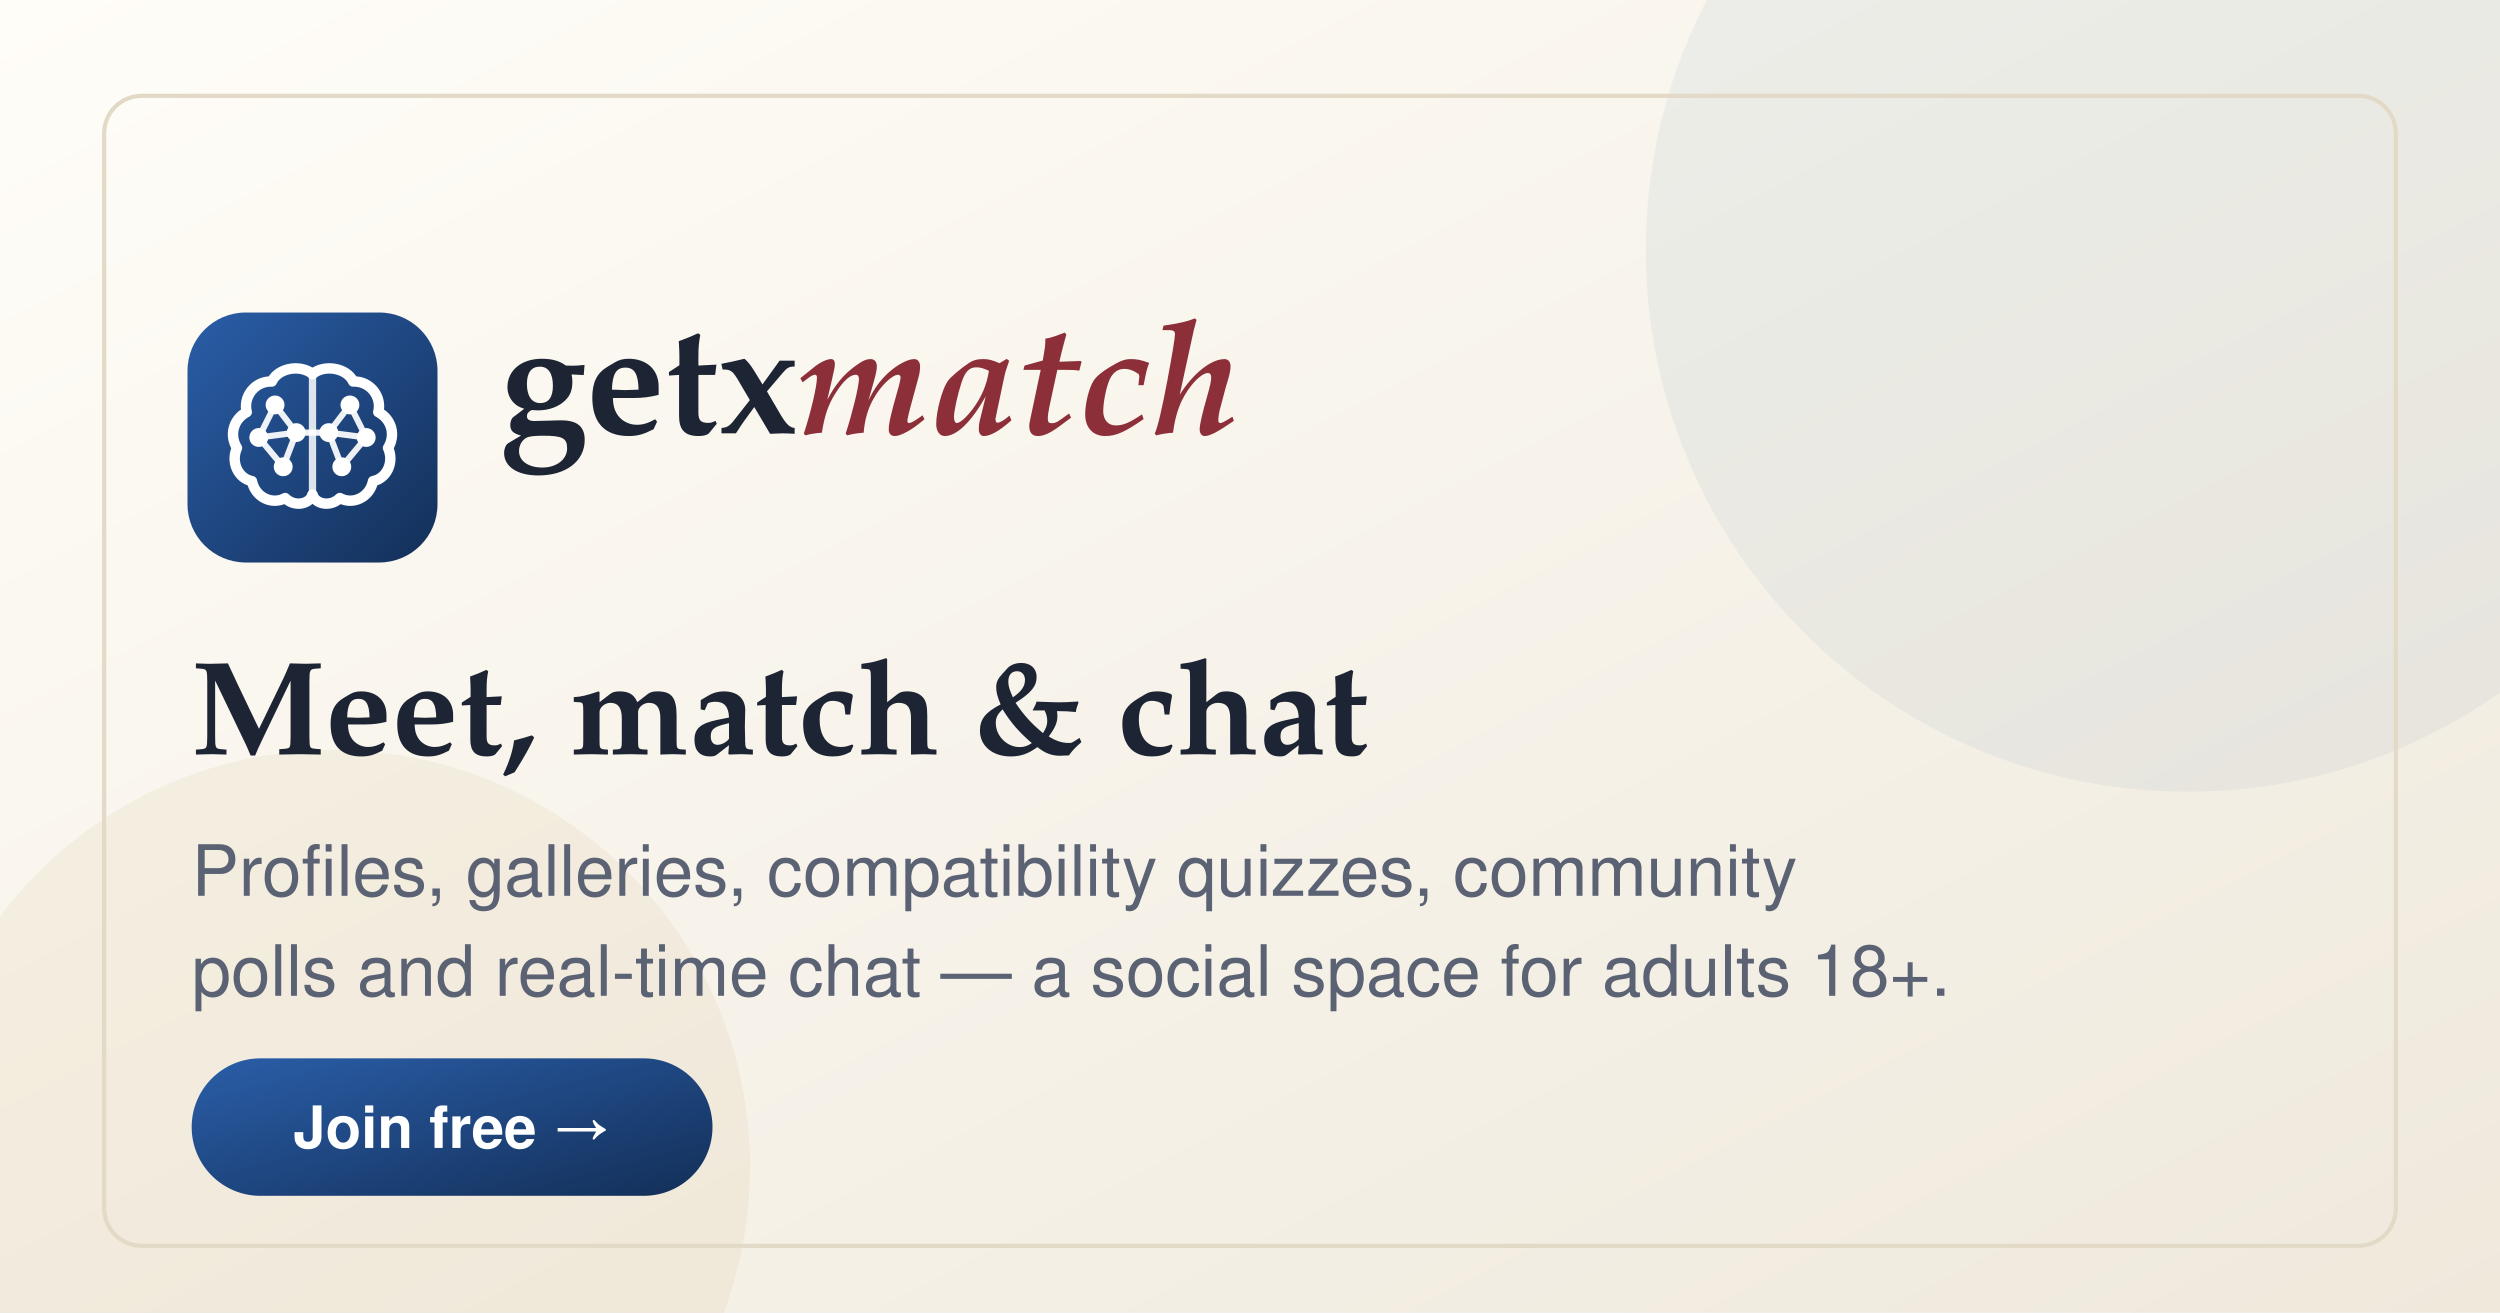
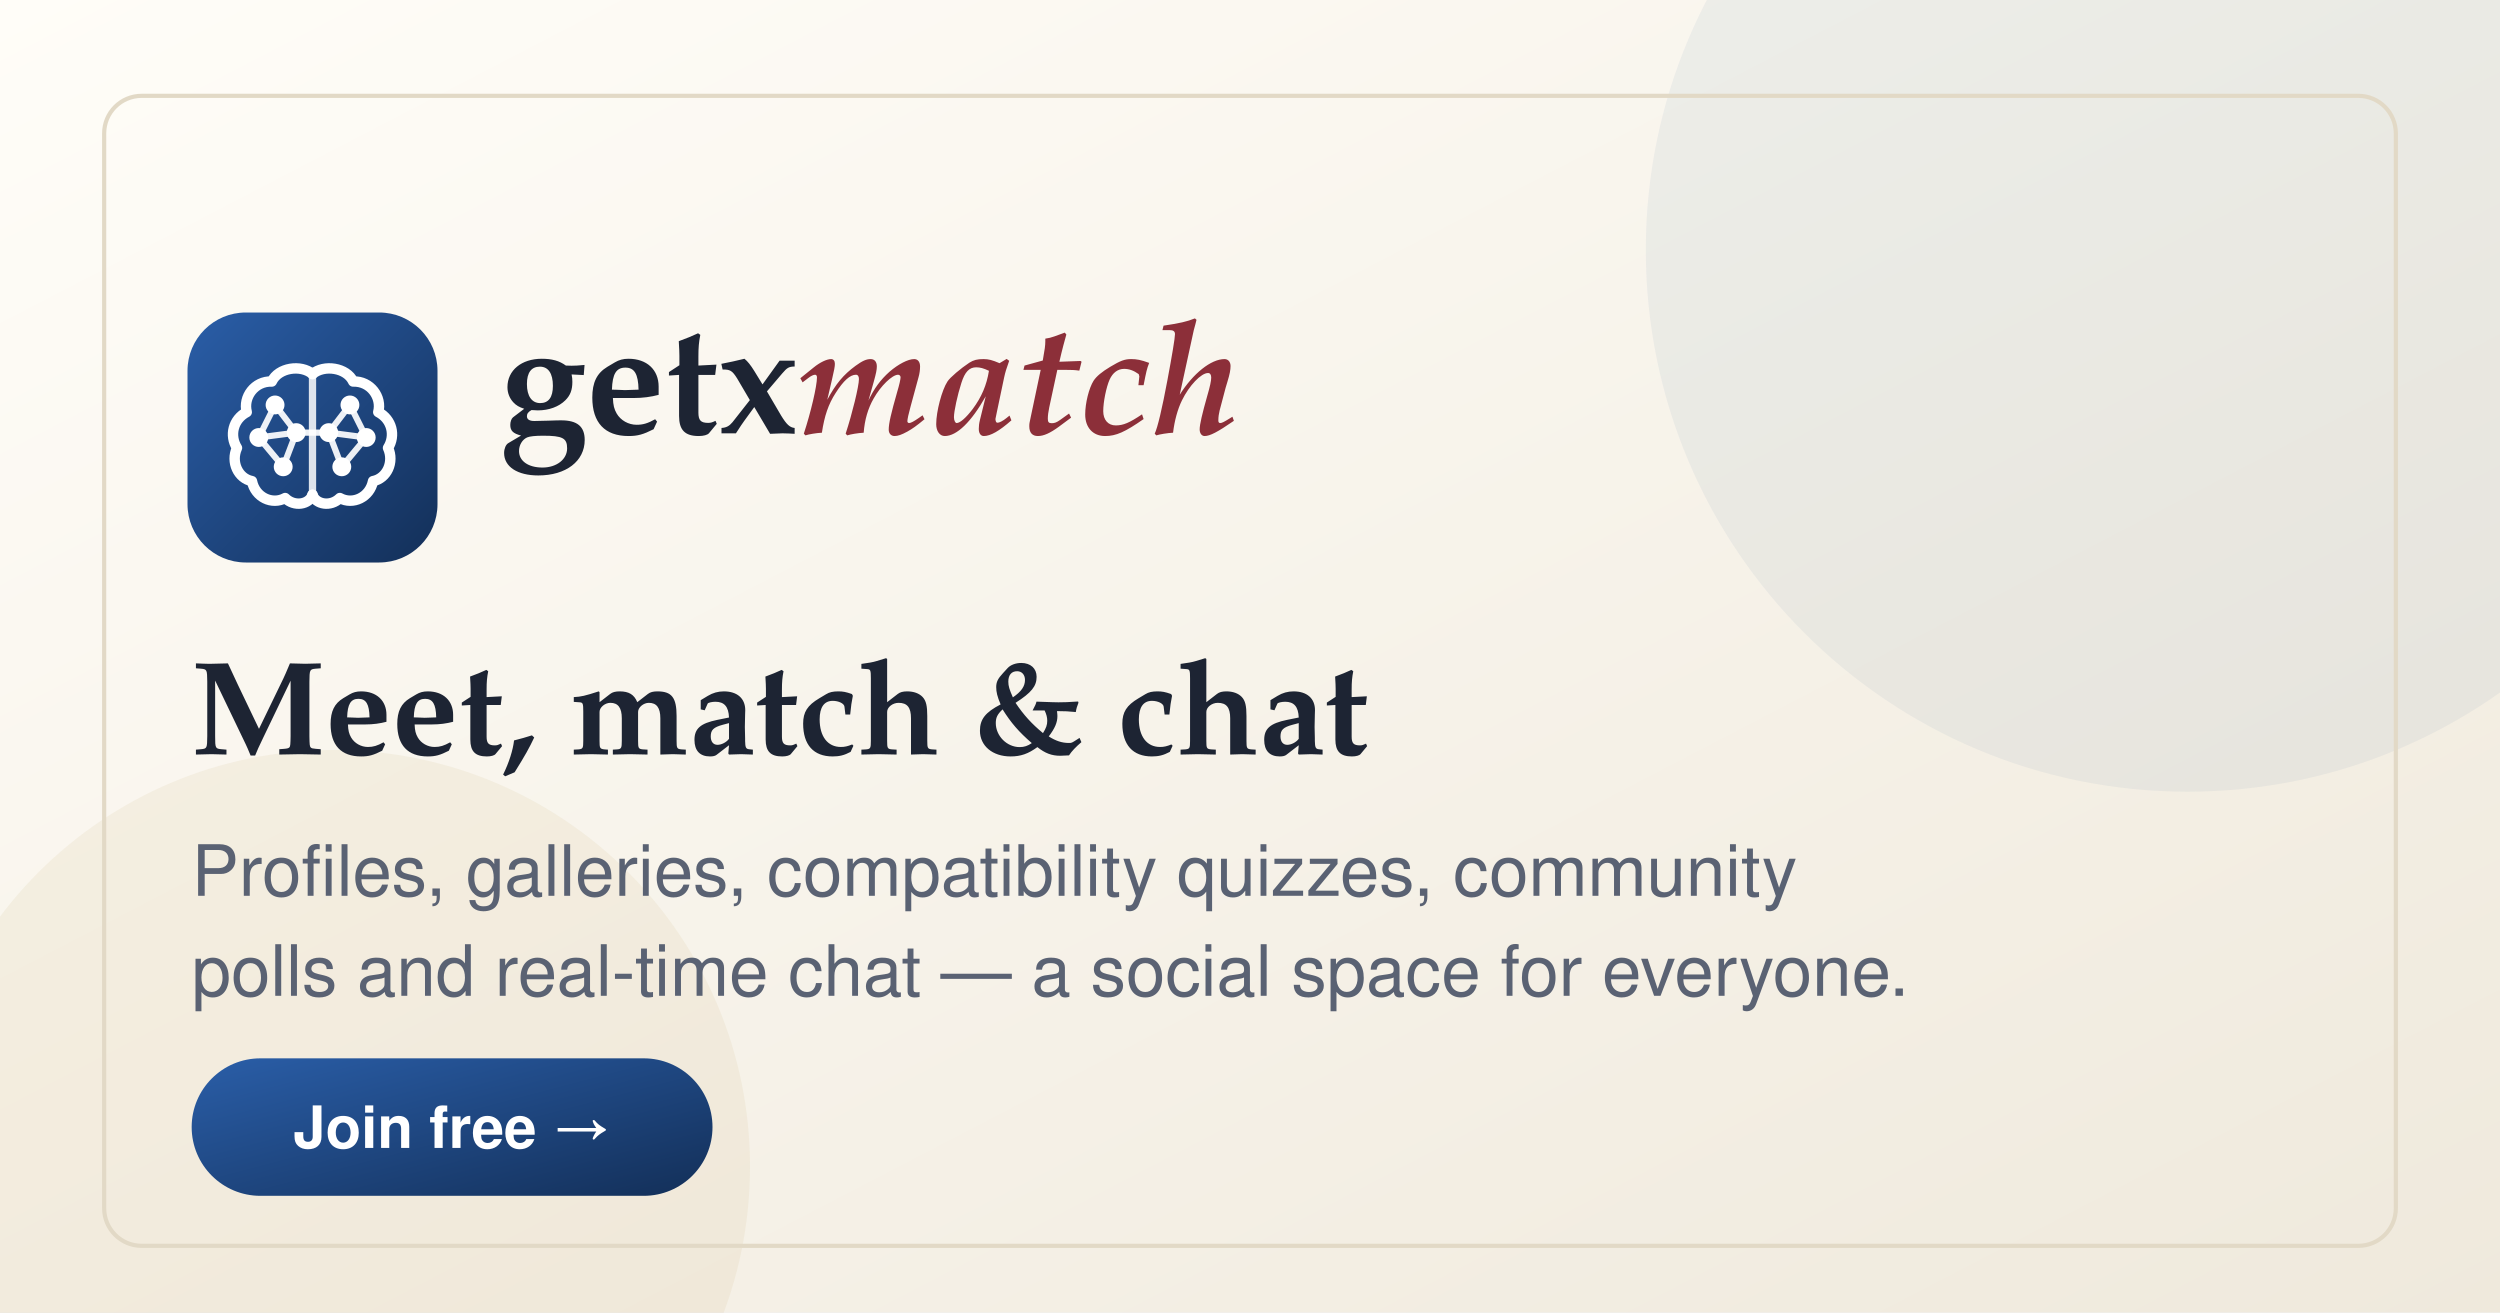
<svg xmlns="http://www.w3.org/2000/svg" viewBox="0 0 1200 630" role="img" aria-label="getxmatch — meet, match and chat">
  <defs>
    <linearGradient id="bg" x1="0" y1="0" x2="1" y2="1">
      <stop offset="0" stop-color="#fffdf8" />
      <stop offset="1" stop-color="#efe9dc" />
    </linearGradient>
    <linearGradient id="accent" x1="0" y1="0" x2="1" y2="1">
      <stop offset="0" stop-color="#2a5ea8" />
      <stop offset="1" stop-color="#132f58" />
    </linearGradient>
  </defs>
  <rect width="1200" height="630" fill="url(#bg)" />
  <circle cx="1050" cy="120" r="260" fill="#1f4e8c" opacity="0.06" />
  <circle cx="160" cy="560" r="200" fill="#b08d3c" opacity="0.08" />
  <rect x="50" y="46" width="1100" height="552" rx="18" fill="none" stroke="#e2d9c6" stroke-width="2" />
  <g transform="translate(90,150)">
    <rect width="120" height="120" rx="28" fill="url(#accent)" />
    <g transform="translate(10 10) scale(1.5625)">
      <g fill="none" stroke="#fff" stroke-width="3.2" stroke-linecap="round" stroke-linejoin="round">
        <path d="M32 12.5C28.5 9.5 21.5 10.5 19.5 14.8C14.2 14.6 10.6 19.6 11.8 24.2C7.6 26.4 6.4 31.4 8.8 35.2C6.8 39.6 9.2 44.6 13.4 45.4C14.4 50.4 19.6 52.8 23.6 50.6C26.4 53.4 31 52.6 32 49.6" />
        <path d="M32 12.5C35.5 9.5 42.5 10.5 44.5 14.8C49.8 14.6 53.4 19.6 52.2 24.2C56.4 26.4 57.6 31.4 55.2 35.2C57.2 39.6 54.8 44.6 50.6 45.4C49.6 50.4 44.4 52.8 40.4 50.6C37.6 53.4 33 52.6 32 49.6" />
        <path d="M32 12.5V49.6" stroke-width="2.24" opacity=".85" />
      </g>
      <g stroke="#fff" stroke-width="1.9" stroke-linecap="round" opacity=".92">
        <line x1="20.5" y1="22" x2="27" y2="30.5" />
        <line x1="15.5" y1="32" x2="27" y2="30.5" />
        <line x1="23" y1="41" x2="27" y2="30.5" />
        <line x1="20.5" y1="22" x2="15.5" y2="32" />
        <line x1="15.5" y1="32" x2="23" y2="41" />
        <line x1="43.5" y1="22" x2="37" y2="30.5" />
        <line x1="48.5" y1="32" x2="37" y2="30.5" />
        <line x1="41" y1="41" x2="37" y2="30.5" />
        <line x1="43.5" y1="22" x2="48.5" y2="32" />
        <line x1="48.5" y1="32" x2="41" y2="41" />
        <line x1="27" y1="30.5" x2="37" y2="30.5" />
      </g>
      <g fill="#fff">
        <circle cx="20.5" cy="22" r="2.9" />
        <circle cx="15.5" cy="32" r="2.9" />
        <circle cx="23" cy="41" r="2.9" />
        <circle cx="27" cy="30.5" r="2.9" />
        <circle cx="43.5" cy="22" r="2.9" />
        <circle cx="48.5" cy="32" r="2.9" />
        <circle cx="41" cy="41" r="2.9" />
        <circle cx="37" cy="30.5" r="2.9" />
      </g>
    </g>
  </g>
  <text x="240" y="208" font-family="'Palatino Linotype', Palatino, 'Book Antiqua', Georgia, 'Times New Roman', serif" font-size="76" font-weight="700" fill="#1d2433">getx<tspan fill="#8c2f39" font-style="italic">match</tspan>
  </text>
  <text x="92" y="362" font-family="'Palatino Linotype', Palatino, 'Book Antiqua', Georgia, 'Times New Roman', serif" font-size="64" font-weight="700" fill="#1d2433">Meet, match &amp; chat</text>
  <text x="92" y="430" font-family="Segoe UI, Helvetica, Arial, sans-serif" font-size="34" font-weight="500" fill="#5a6273">Profiles, galleries, compatibility quizzes, community</text>
-   <text x="92" y="478" font-family="Segoe UI, Helvetica, Arial, sans-serif" font-size="34" font-weight="500" fill="#5a6273">polls and real-time chat — a social space for adults 18+.</text>
+   <text x="92" y="478" font-family="Segoe UI, Helvetica, Arial, sans-serif" font-size="34" font-weight="500" fill="#5a6273">polls and real-time chat — a social space for everyone.</text>
  <g transform="translate(92,508)">
    <rect width="250" height="66" rx="33" fill="url(#accent)" />
    <text x="125" y="43" font-family="Segoe UI, Helvetica, Arial, sans-serif" font-size="28" font-weight="700" fill="#fff" text-anchor="middle">Join free →</text>
  </g>
</svg>
